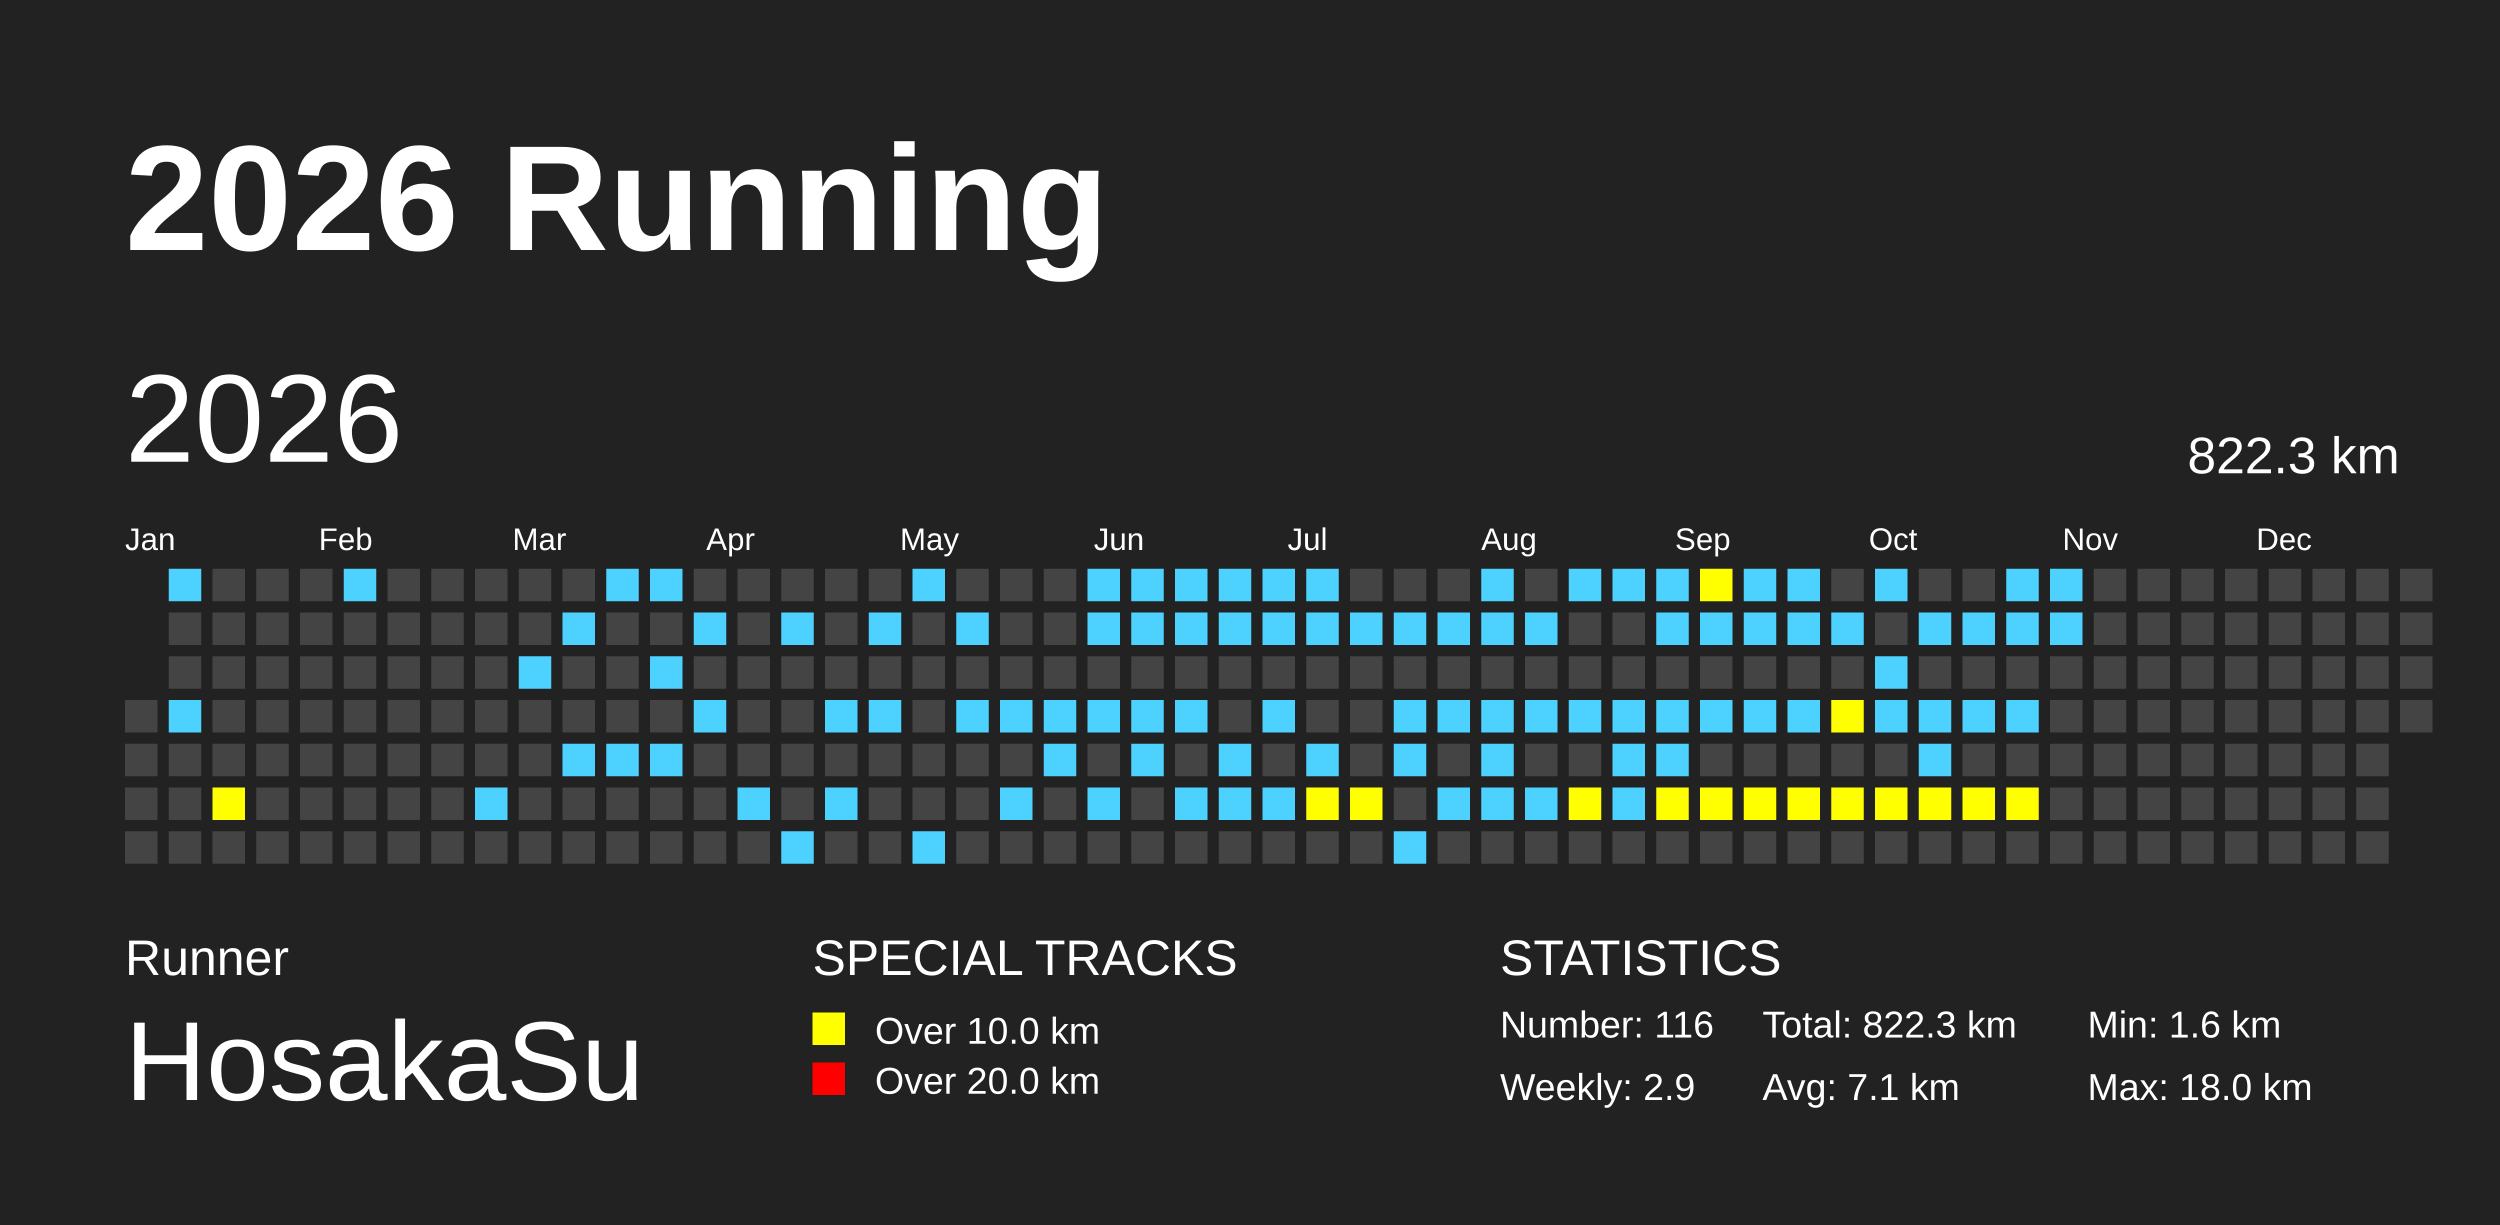
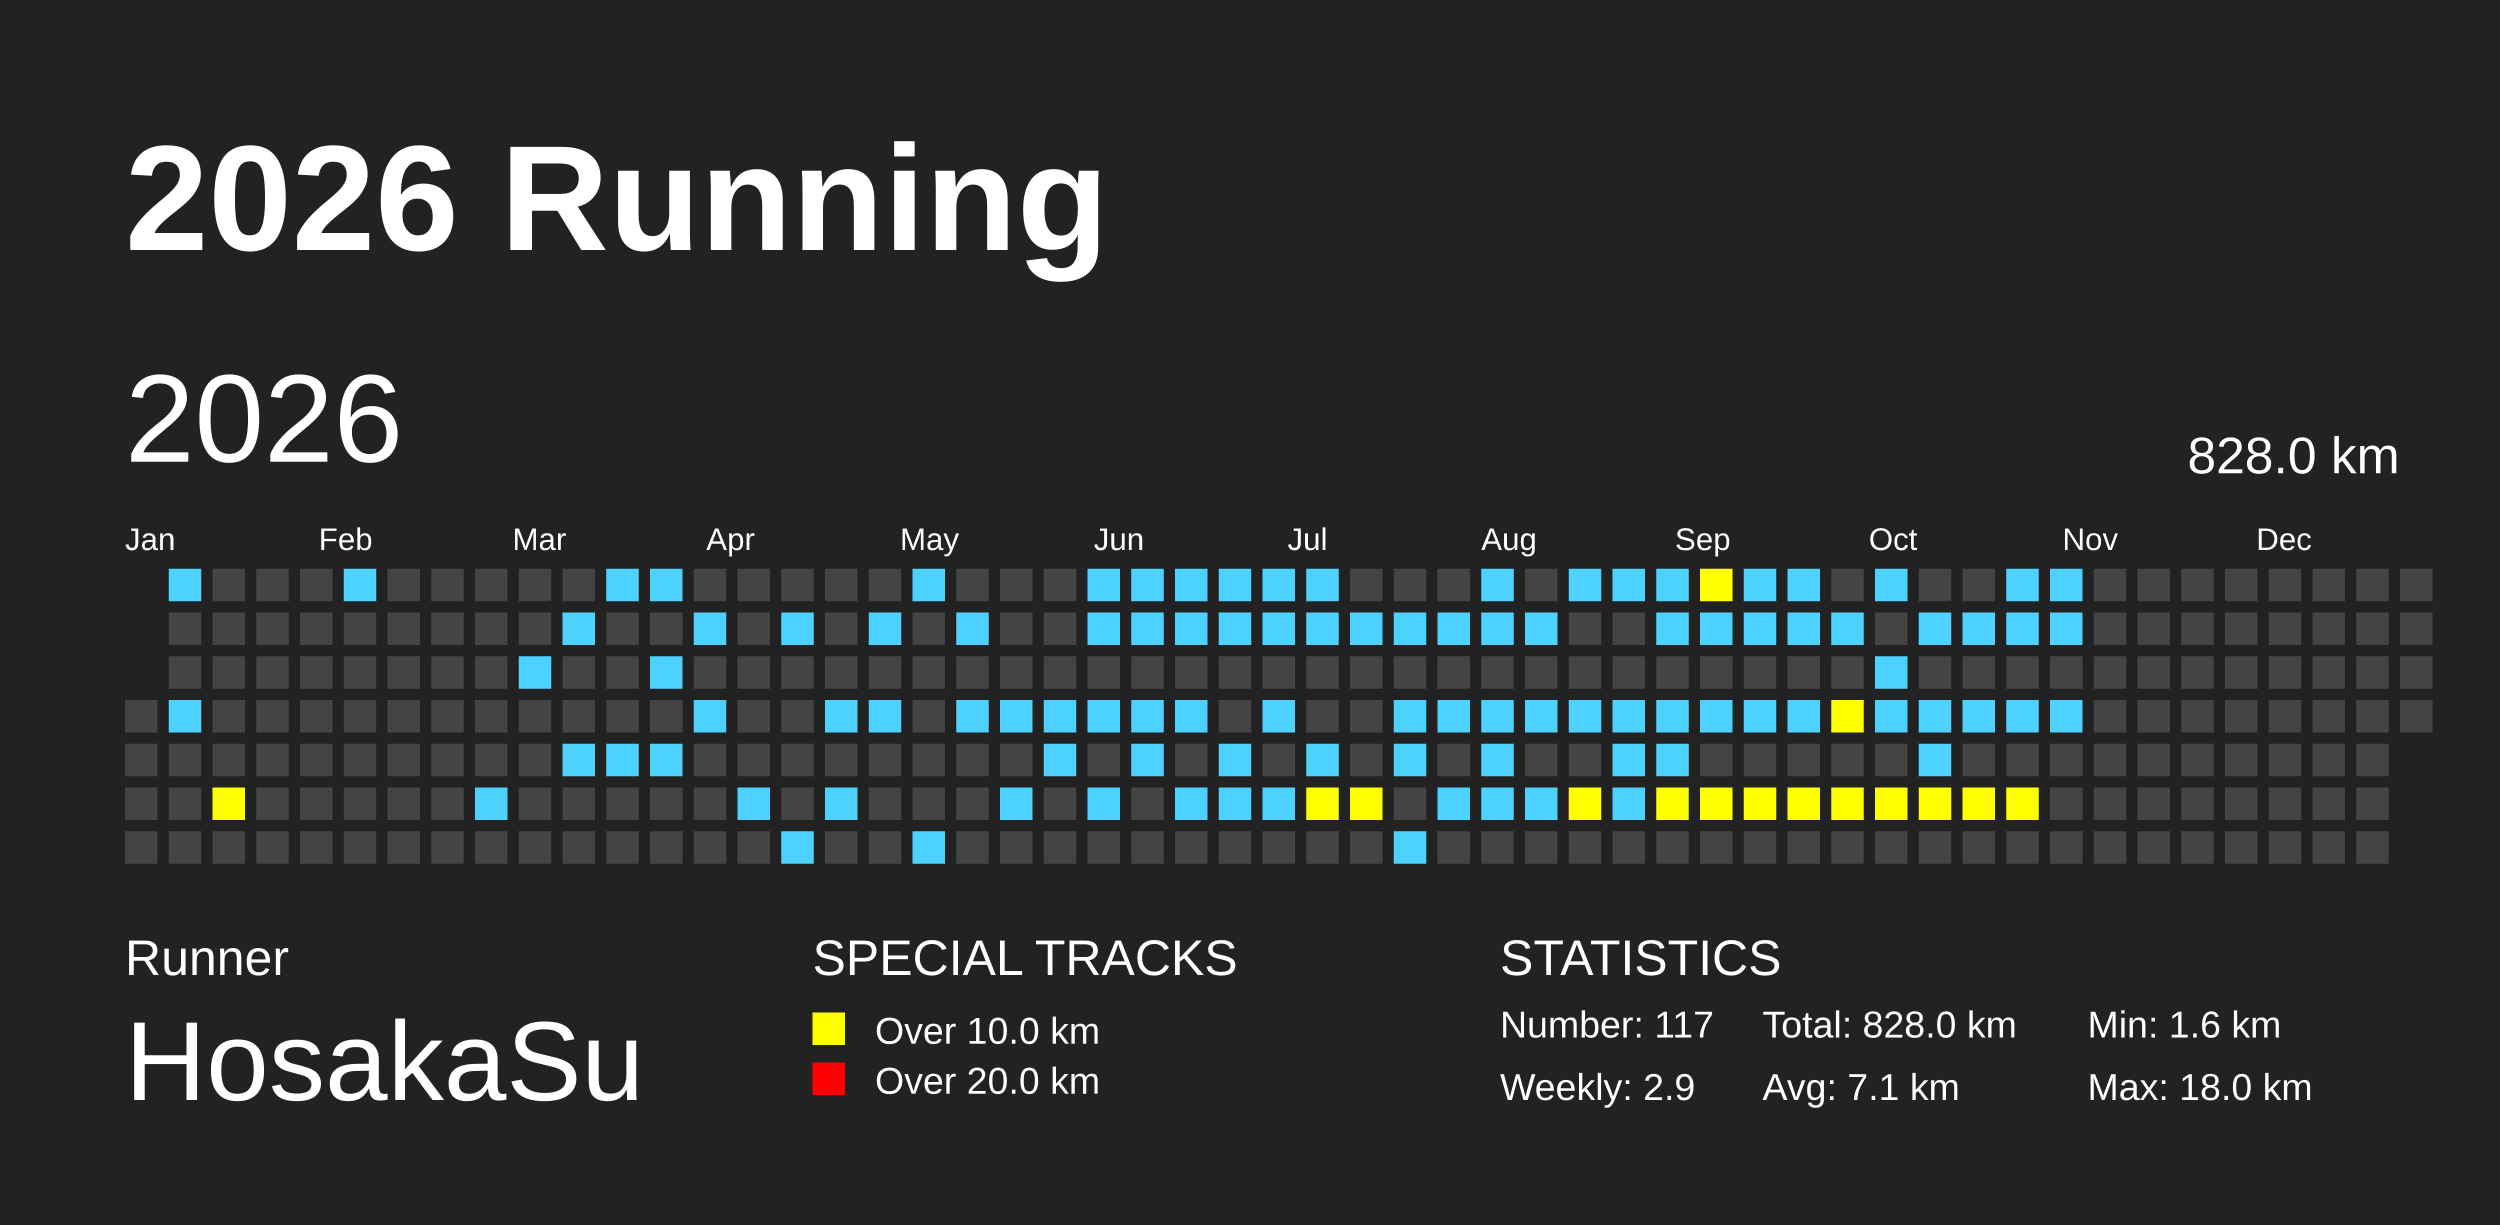
<svg xmlns="http://www.w3.org/2000/svg" baseProfile="full" height="98mm" version="1.1" viewBox="0,0,200,98" width="200mm">
  <defs>
    <pattern height="2" id="indoor-stripe" patternUnits="userSpaceOnUse" width="2">
      <line stroke="white" stroke-opacity="0.45" stroke-width="0.5" x1="0" x2="2" y1="2" y2="0" />
    </pattern>
  </defs>
  <rect fill="#222222" height="98" width="200" x="0" y="0" />
  <text fill="#FFFFFF" style="font-size:12px; font-family:Arial; font-weight:bold;" x="10" y="20">2026 Running</text>
  <text fill="#FFFFFF" style="font-size:4px; font-family:Arial" x="10" y="78">Runner</text>
  <text fill="#FFFFFF" style="font-size:9px; font-family:Arial" x="10" y="88">HosakaSu</text>
  <text fill="#FFFFFF" style="font-size:4px; font-family:Arial" x="65" y="78">SPECIAL TRACKS</text>
  <rect fill="yellow" height="2.6" width="2.6" x="65" y="81" />
  <text fill="#FFFFFF" style="font-size:3px; font-family:Arial" x="70" y="83.5">Over 10.0 km</text>
  <rect fill="red" height="2.6" width="2.6" x="65" y="85" />
  <text fill="#FFFFFF" style="font-size:3px; font-family:Arial" x="70" y="87.5">Over 20.0 km</text>
  <text fill="#FFFFFF" style="font-size:4px; font-family:Arial" x="120" y="78">STATISTICS</text>
-   <text fill="#FFFFFF" style="font-size:3px; font-family:Arial" x="120" y="83">Number: 116</text>
+   <text fill="#FFFFFF" style="font-size:3px; font-family:Arial" x="120" y="83">Number: 117</text>
  <text fill="#FFFFFF" style="font-size:3px; font-family:Arial" x="120" y="88">Weekly: 2.9</text>
-   <text fill="#FFFFFF" style="font-size:3px; font-family:Arial" x="141" y="83">Total: 822.3 km</text>
+   <text fill="#FFFFFF" style="font-size:3px; font-family:Arial" x="141" y="83">Total: 828.0 km</text>
  <text fill="#FFFFFF" style="font-size:3px; font-family:Arial" x="141" y="88">Avg: 7.1 km</text>
  <text fill="#FFFFFF" style="font-size:3px; font-family:Arial" x="167" y="83">Min: 1.6 km</text>
  <text fill="#FFFFFF" style="font-size:3px; font-family:Arial" x="167" y="88">Max: 18.0 km</text>
  <text dominant-baseline="hanging" fill="#FFFFFF" style="font-size:10.0px; font-family:Arial;" x="10" y="30">2026</text>
-   <text dominant-baseline="hanging" fill="#FFFFFF" style="font-size:4.125px; font-family:Arial;" x="175" y="35">822.3 km</text>
+   <text dominant-baseline="hanging" fill="#FFFFFF" style="font-size:4.125px; font-family:Arial;" x="175" y="35">828.0 km</text>
  <text fill="#FFFFFF" style="font-size:2.5px; font-family:Arial" x="10.0" y="44">Jan</text>
  <text fill="#FFFFFF" style="font-size:2.5px; font-family:Arial" x="25.5" y="44">Feb</text>
  <text fill="#FFFFFF" style="font-size:2.5px; font-family:Arial" x="41.0" y="44">Mar</text>
  <text fill="#FFFFFF" style="font-size:2.5px; font-family:Arial" x="56.5" y="44">Apr</text>
  <text fill="#FFFFFF" style="font-size:2.5px; font-family:Arial" x="72.0" y="44">May</text>
  <text fill="#FFFFFF" style="font-size:2.5px; font-family:Arial" x="87.5" y="44">Jun</text>
  <text fill="#FFFFFF" style="font-size:2.5px; font-family:Arial" x="103.0" y="44">Jul</text>
  <text fill="#FFFFFF" style="font-size:2.5px; font-family:Arial" x="118.5" y="44">Aug</text>
  <text fill="#FFFFFF" style="font-size:2.5px; font-family:Arial" x="134.0" y="44">Sep</text>
  <text fill="#FFFFFF" style="font-size:2.5px; font-family:Arial" x="149.5" y="44">Oct</text>
  <text fill="#FFFFFF" style="font-size:2.5px; font-family:Arial" x="165.0" y="44">Nov</text>
  <text fill="#FFFFFF" style="font-size:2.5px; font-family:Arial" x="180.5" y="44">Dec</text>
  <rect fill="#444444" height="2.6" width="2.6" x="10.0" y="56.0" />
  <rect fill="#444444" height="2.6" width="2.6" x="10.0" y="59.5" />
  <rect fill="#444444" height="2.6" width="2.6" x="10.0" y="63.0" />
  <rect fill="#444444" height="2.6" width="2.6" x="10.0" y="66.5" />
  <rect fill="#4DD2FF" height="2.6" width="2.6" x="13.5" y="45.5" />
  <rect fill="#444444" height="2.6" width="2.6" x="13.5" y="49.0" />
  <rect fill="#444444" height="2.6" width="2.6" x="13.5" y="52.5" />
  <rect fill="#4DD2FF" height="2.6" width="2.6" x="13.5" y="56.0" />
  <rect fill="#444444" height="2.6" width="2.6" x="13.5" y="59.5" />
  <rect fill="#444444" height="2.6" width="2.6" x="13.5" y="63.0" />
  <rect fill="#444444" height="2.6" width="2.6" x="13.5" y="66.5" />
  <rect fill="#444444" height="2.6" width="2.6" x="17.0" y="45.5" />
  <rect fill="#444444" height="2.6" width="2.6" x="17.0" y="49.0" />
  <rect fill="#444444" height="2.6" width="2.6" x="17.0" y="52.5" />
  <rect fill="#444444" height="2.6" width="2.6" x="17.0" y="56.0" />
  <rect fill="#444444" height="2.6" width="2.6" x="17.0" y="59.5" />
  <rect fill="yellow" height="2.6" width="2.6" x="17.0" y="63.0" />
  <rect fill="#444444" height="2.6" width="2.6" x="17.0" y="66.5" />
  <rect fill="#444444" height="2.6" width="2.6" x="20.5" y="45.5" />
  <rect fill="#444444" height="2.6" width="2.6" x="20.5" y="49.0" />
  <rect fill="#444444" height="2.6" width="2.6" x="20.5" y="52.5" />
  <rect fill="#444444" height="2.6" width="2.6" x="20.5" y="56.0" />
  <rect fill="#444444" height="2.6" width="2.6" x="20.5" y="59.5" />
  <rect fill="#444444" height="2.6" width="2.6" x="20.5" y="63.0" />
  <rect fill="#444444" height="2.6" width="2.6" x="20.5" y="66.5" />
  <rect fill="#444444" height="2.6" width="2.6" x="24.0" y="45.5" />
  <rect fill="#444444" height="2.6" width="2.6" x="24.0" y="49.0" />
  <rect fill="#444444" height="2.6" width="2.6" x="24.0" y="52.5" />
  <rect fill="#444444" height="2.6" width="2.6" x="24.0" y="56.0" />
  <rect fill="#444444" height="2.6" width="2.6" x="24.0" y="59.5" />
  <rect fill="#444444" height="2.6" width="2.6" x="24.0" y="63.0" />
  <rect fill="#444444" height="2.6" width="2.6" x="24.0" y="66.5" />
  <rect fill="#4DD2FF" height="2.6" width="2.6" x="27.5" y="45.5" />
  <rect fill="#444444" height="2.6" width="2.6" x="27.5" y="49.0" />
  <rect fill="#444444" height="2.6" width="2.6" x="27.5" y="52.5" />
  <rect fill="#444444" height="2.6" width="2.6" x="27.5" y="56.0" />
  <rect fill="#444444" height="2.6" width="2.6" x="27.5" y="59.5" />
  <rect fill="#444444" height="2.6" width="2.6" x="27.5" y="63.0" />
  <rect fill="#444444" height="2.6" width="2.6" x="27.5" y="66.5" />
  <rect fill="#444444" height="2.6" width="2.6" x="31.0" y="45.5" />
  <rect fill="#444444" height="2.6" width="2.6" x="31.0" y="49.0" />
  <rect fill="#444444" height="2.6" width="2.6" x="31.0" y="52.5" />
  <rect fill="#444444" height="2.6" width="2.6" x="31.0" y="56.0" />
  <rect fill="#444444" height="2.6" width="2.6" x="31.0" y="59.5" />
  <rect fill="#444444" height="2.6" width="2.6" x="31.0" y="63.0" />
  <rect fill="#444444" height="2.6" width="2.6" x="31.0" y="66.5" />
  <rect fill="#444444" height="2.6" width="2.6" x="34.5" y="45.5" />
  <rect fill="#444444" height="2.6" width="2.6" x="34.5" y="49.0" />
  <rect fill="#444444" height="2.6" width="2.6" x="34.5" y="52.5" />
  <rect fill="#444444" height="2.6" width="2.6" x="34.5" y="56.0" />
  <rect fill="#444444" height="2.6" width="2.6" x="34.5" y="59.5" />
  <rect fill="#444444" height="2.6" width="2.6" x="34.5" y="63.0" />
  <rect fill="#444444" height="2.6" width="2.6" x="34.5" y="66.5" />
  <rect fill="#444444" height="2.6" width="2.6" x="38.0" y="45.5" />
  <rect fill="#444444" height="2.6" width="2.6" x="38.0" y="49.0" />
  <rect fill="#444444" height="2.6" width="2.6" x="38.0" y="52.5" />
  <rect fill="#444444" height="2.6" width="2.6" x="38.0" y="56.0" />
  <rect fill="#444444" height="2.6" width="2.6" x="38.0" y="59.5" />
  <rect fill="#4DD2FF" height="2.6" width="2.6" x="38.0" y="63.0" />
  <rect fill="#444444" height="2.6" width="2.6" x="38.0" y="66.5" />
  <rect fill="#444444" height="2.6" width="2.6" x="41.5" y="45.5" />
  <rect fill="#444444" height="2.6" width="2.6" x="41.5" y="49.0" />
  <rect fill="#4DD2FF" height="2.6" width="2.6" x="41.5" y="52.5" />
  <rect fill="#444444" height="2.6" width="2.6" x="41.5" y="56.0" />
  <rect fill="#444444" height="2.6" width="2.6" x="41.5" y="59.5" />
  <rect fill="#444444" height="2.6" width="2.6" x="41.5" y="63.0" />
  <rect fill="#444444" height="2.6" width="2.6" x="41.5" y="66.5" />
  <rect fill="#444444" height="2.6" width="2.6" x="45.0" y="45.5" />
  <rect fill="#4DD2FF" height="2.6" width="2.6" x="45.0" y="49.0" />
  <rect fill="#444444" height="2.6" width="2.6" x="45.0" y="52.5" />
  <rect fill="#444444" height="2.6" width="2.6" x="45.0" y="56.0" />
  <rect fill="#4DD2FF" height="2.6" width="2.6" x="45.0" y="59.5" />
  <rect fill="#444444" height="2.6" width="2.6" x="45.0" y="63.0" />
  <rect fill="#444444" height="2.6" width="2.6" x="45.0" y="66.5" />
  <rect fill="#4DD2FF" height="2.6" width="2.6" x="48.5" y="45.5" />
  <rect fill="#444444" height="2.6" width="2.6" x="48.5" y="49.0" />
  <rect fill="#444444" height="2.6" width="2.6" x="48.5" y="52.5" />
  <rect fill="#444444" height="2.6" width="2.6" x="48.5" y="56.0" />
  <rect fill="#4DD2FF" height="2.6" width="2.6" x="48.5" y="59.5" />
  <rect fill="#444444" height="2.6" width="2.6" x="48.5" y="63.0" />
  <rect fill="#444444" height="2.6" width="2.6" x="48.5" y="66.5" />
  <rect fill="#4DD2FF" height="2.6" width="2.6" x="52.0" y="45.5" />
  <rect fill="#444444" height="2.6" width="2.6" x="52.0" y="49.0" />
  <rect fill="#4DD2FF" height="2.6" width="2.6" x="52.0" y="52.5" />
  <rect fill="#444444" height="2.6" width="2.6" x="52.0" y="56.0" />
  <rect fill="#4DD2FF" height="2.6" width="2.6" x="52.0" y="59.5" />
  <rect fill="#444444" height="2.6" width="2.6" x="52.0" y="63.0" />
  <rect fill="#444444" height="2.6" width="2.6" x="52.0" y="66.5" />
  <rect fill="#444444" height="2.6" width="2.6" x="55.5" y="45.5" />
  <rect fill="#4DD2FF" height="2.6" width="2.6" x="55.5" y="49.0" />
  <rect fill="#444444" height="2.6" width="2.6" x="55.5" y="52.5" />
  <rect fill="#4DD2FF" height="2.6" width="2.6" x="55.5" y="56.0" />
  <rect fill="#444444" height="2.6" width="2.6" x="55.5" y="59.5" />
  <rect fill="#444444" height="2.6" width="2.6" x="55.5" y="63.0" />
  <rect fill="#444444" height="2.6" width="2.6" x="55.5" y="66.5" />
  <rect fill="#444444" height="2.6" width="2.6" x="59.0" y="45.5" />
  <rect fill="#444444" height="2.6" width="2.6" x="59.0" y="49.0" />
  <rect fill="#444444" height="2.6" width="2.6" x="59.0" y="52.5" />
  <rect fill="#444444" height="2.6" width="2.6" x="59.0" y="56.0" />
  <rect fill="#444444" height="2.6" width="2.6" x="59.0" y="59.5" />
  <rect fill="#4DD2FF" height="2.6" width="2.6" x="59.0" y="63.0" />
  <rect fill="#444444" height="2.6" width="2.6" x="59.0" y="66.5" />
  <rect fill="#444444" height="2.6" width="2.6" x="62.5" y="45.5" />
  <rect fill="#4DD2FF" height="2.6" width="2.6" x="62.5" y="49.0" />
  <rect fill="#444444" height="2.6" width="2.6" x="62.5" y="52.5" />
  <rect fill="#444444" height="2.6" width="2.6" x="62.5" y="56.0" />
  <rect fill="#444444" height="2.6" width="2.6" x="62.5" y="59.5" />
  <rect fill="#444444" height="2.6" width="2.6" x="62.5" y="63.0" />
  <rect fill="#4DD2FF" height="2.6" width="2.6" x="62.5" y="66.5" />
  <rect fill="#444444" height="2.6" width="2.6" x="66.0" y="45.5" />
  <rect fill="#444444" height="2.6" width="2.6" x="66.0" y="49.0" />
  <rect fill="#444444" height="2.6" width="2.6" x="66.0" y="52.5" />
  <rect fill="#4DD2FF" height="2.6" width="2.6" x="66.0" y="56.0" />
  <rect fill="#444444" height="2.6" width="2.6" x="66.0" y="59.5" />
  <rect fill="#4DD2FF" height="2.6" width="2.6" x="66.0" y="63.0" />
  <rect fill="#444444" height="2.6" width="2.6" x="66.0" y="66.5" />
  <rect fill="#444444" height="2.6" width="2.6" x="69.5" y="45.5" />
  <rect fill="#4DD2FF" height="2.6" width="2.6" x="69.5" y="49.0" />
  <rect fill="#444444" height="2.6" width="2.6" x="69.5" y="52.5" />
  <rect fill="#4DD2FF" height="2.6" width="2.6" x="69.5" y="56.0" />
  <rect fill="#444444" height="2.6" width="2.6" x="69.5" y="59.5" />
  <rect fill="#444444" height="2.6" width="2.6" x="69.5" y="63.0" />
  <rect fill="#444444" height="2.6" width="2.6" x="69.5" y="66.5" />
  <rect fill="#4DD2FF" height="2.6" width="2.6" x="73.0" y="45.5" />
  <rect fill="#444444" height="2.6" width="2.6" x="73.0" y="49.0" />
  <rect fill="#444444" height="2.6" width="2.6" x="73.0" y="52.5" />
  <rect fill="#444444" height="2.6" width="2.6" x="73.0" y="56.0" />
  <rect fill="#444444" height="2.6" width="2.6" x="73.0" y="59.5" />
  <rect fill="#444444" height="2.6" width="2.6" x="73.0" y="63.0" />
  <rect fill="#4DD2FF" height="2.6" width="2.6" x="73.0" y="66.5" />
  <rect fill="#444444" height="2.6" width="2.6" x="76.5" y="45.5" />
  <rect fill="#4DD2FF" height="2.6" width="2.6" x="76.5" y="49.0" />
  <rect fill="#444444" height="2.6" width="2.6" x="76.5" y="52.5" />
  <rect fill="#4DD2FF" height="2.6" width="2.6" x="76.5" y="56.0" />
  <rect fill="#444444" height="2.6" width="2.6" x="76.5" y="59.5" />
  <rect fill="#444444" height="2.6" width="2.6" x="76.5" y="63.0" />
  <rect fill="#444444" height="2.6" width="2.6" x="76.5" y="66.5" />
  <rect fill="#444444" height="2.6" width="2.6" x="80.0" y="45.5" />
  <rect fill="#444444" height="2.6" width="2.6" x="80.0" y="49.0" />
  <rect fill="#444444" height="2.6" width="2.6" x="80.0" y="52.5" />
  <rect fill="#4DD2FF" height="2.6" width="2.6" x="80.0" y="56.0" />
  <rect fill="#444444" height="2.6" width="2.6" x="80.0" y="59.5" />
  <rect fill="#4DD2FF" height="2.6" width="2.6" x="80.0" y="63.0" />
  <rect fill="#444444" height="2.6" width="2.6" x="80.0" y="66.5" />
  <rect fill="#444444" height="2.6" width="2.6" x="83.5" y="45.5" />
  <rect fill="#444444" height="2.6" width="2.6" x="83.5" y="49.0" />
  <rect fill="#444444" height="2.6" width="2.6" x="83.5" y="52.5" />
  <rect fill="#4DD2FF" height="2.6" width="2.6" x="83.5" y="56.0" />
  <rect fill="#4DD2FF" height="2.6" width="2.6" x="83.5" y="59.5" />
  <rect fill="#444444" height="2.6" width="2.6" x="83.5" y="63.0" />
  <rect fill="#444444" height="2.6" width="2.6" x="83.5" y="66.5" />
  <rect fill="#4DD2FF" height="2.6" width="2.6" x="87.0" y="45.5" />
  <rect fill="#4DD2FF" height="2.6" width="2.6" x="87.0" y="49.0" />
  <rect fill="#444444" height="2.6" width="2.6" x="87.0" y="52.5" />
  <rect fill="#4DD2FF" height="2.6" width="2.6" x="87.0" y="56.0" />
  <rect fill="#444444" height="2.6" width="2.6" x="87.0" y="59.5" />
  <rect fill="#4DD2FF" height="2.6" width="2.6" x="87.0" y="63.0" />
  <rect fill="#444444" height="2.6" width="2.6" x="87.0" y="66.5" />
  <rect fill="#4DD2FF" height="2.6" width="2.6" x="90.5" y="45.5" />
  <rect fill="#4DD2FF" height="2.6" width="2.6" x="90.5" y="49.0" />
  <rect fill="#444444" height="2.6" width="2.6" x="90.5" y="52.5" />
  <rect fill="#4DD2FF" height="2.6" width="2.6" x="90.5" y="56.0" />
  <rect fill="#4DD2FF" height="2.6" width="2.6" x="90.5" y="59.5" />
  <rect fill="#444444" height="2.6" width="2.6" x="90.5" y="63.0" />
  <rect fill="#444444" height="2.6" width="2.6" x="90.5" y="66.5" />
  <rect fill="#4DD2FF" height="2.6" width="2.6" x="94.0" y="45.5" />
  <rect fill="#4DD2FF" height="2.6" width="2.6" x="94.0" y="49.0" />
  <rect fill="#444444" height="2.6" width="2.6" x="94.0" y="52.5" />
  <rect fill="#4DD2FF" height="2.6" width="2.6" x="94.0" y="56.0" />
  <rect fill="#444444" height="2.6" width="2.6" x="94.0" y="59.5" />
  <rect fill="#4DD2FF" height="2.6" width="2.6" x="94.0" y="63.0" />
  <rect fill="#444444" height="2.6" width="2.6" x="94.0" y="66.5" />
  <rect fill="#4DD2FF" height="2.6" width="2.6" x="97.5" y="45.5" />
  <rect fill="#4DD2FF" height="2.6" width="2.6" x="97.5" y="49.0" />
  <rect fill="#444444" height="2.6" width="2.6" x="97.5" y="52.5" />
  <rect fill="#444444" height="2.6" width="2.6" x="97.5" y="56.0" />
  <rect fill="#4DD2FF" height="2.6" width="2.6" x="97.5" y="59.5" />
  <rect fill="#4DD2FF" height="2.6" width="2.6" x="97.5" y="63.0" />
  <rect fill="#444444" height="2.6" width="2.6" x="97.5" y="66.5" />
  <rect fill="#4DD2FF" height="2.6" width="2.6" x="101.0" y="45.5" />
  <rect fill="#4DD2FF" height="2.6" width="2.6" x="101.0" y="49.0" />
  <rect fill="#444444" height="2.6" width="2.6" x="101.0" y="52.5" />
  <rect fill="#4DD2FF" height="2.6" width="2.6" x="101.0" y="56.0" />
  <rect fill="#444444" height="2.6" width="2.6" x="101.0" y="59.5" />
  <rect fill="#4DD2FF" height="2.6" width="2.6" x="101.0" y="63.0" />
  <rect fill="#444444" height="2.6" width="2.6" x="101.0" y="66.5" />
  <rect fill="#4DD2FF" height="2.6" width="2.6" x="104.5" y="45.5" />
  <rect fill="#4DD2FF" height="2.6" width="2.6" x="104.5" y="49.0" />
  <rect fill="#444444" height="2.6" width="2.6" x="104.5" y="52.5" />
  <rect fill="#444444" height="2.6" width="2.6" x="104.5" y="56.0" />
  <rect fill="#4DD2FF" height="2.6" width="2.6" x="104.5" y="59.5" />
  <rect fill="yellow" height="2.6" width="2.6" x="104.5" y="63.0" />
  <rect fill="#444444" height="2.6" width="2.6" x="104.5" y="66.5" />
  <rect fill="#444444" height="2.6" width="2.6" x="108.0" y="45.5" />
  <rect fill="#4DD2FF" height="2.6" width="2.6" x="108.0" y="49.0" />
  <rect fill="#444444" height="2.6" width="2.6" x="108.0" y="52.5" />
  <rect fill="#444444" height="2.6" width="2.6" x="108.0" y="56.0" />
  <rect fill="#444444" height="2.6" width="2.6" x="108.0" y="59.5" />
  <rect fill="yellow" height="2.6" width="2.6" x="108.0" y="63.0" />
  <rect fill="#444444" height="2.6" width="2.6" x="108.0" y="66.5" />
  <rect fill="#444444" height="2.6" width="2.6" x="111.5" y="45.5" />
  <rect fill="#4DD2FF" height="2.6" width="2.6" x="111.5" y="49.0" />
  <rect fill="#444444" height="2.6" width="2.6" x="111.5" y="52.5" />
  <rect fill="#4DD2FF" height="2.6" width="2.6" x="111.5" y="56.0" />
  <rect fill="#4DD2FF" height="2.6" width="2.6" x="111.5" y="59.5" />
  <rect fill="#444444" height="2.6" width="2.6" x="111.5" y="63.0" />
  <rect fill="#4DD2FF" height="2.6" width="2.6" x="111.5" y="66.5" />
  <rect fill="#444444" height="2.6" width="2.6" x="115.0" y="45.5" />
  <rect fill="#4DD2FF" height="2.6" width="2.6" x="115.0" y="49.0" />
  <rect fill="#444444" height="2.6" width="2.6" x="115.0" y="52.5" />
  <rect fill="#4DD2FF" height="2.6" width="2.6" x="115.0" y="56.0" />
  <rect fill="#444444" height="2.6" width="2.6" x="115.0" y="59.5" />
  <rect fill="#4DD2FF" height="2.6" width="2.6" x="115.0" y="63.0" />
  <rect fill="#444444" height="2.6" width="2.6" x="115.0" y="66.5" />
  <rect fill="#4DD2FF" height="2.6" width="2.6" x="118.5" y="45.5" />
  <rect fill="#4DD2FF" height="2.6" width="2.6" x="118.5" y="49.0" />
  <rect fill="#444444" height="2.6" width="2.6" x="118.5" y="52.5" />
  <rect fill="#4DD2FF" height="2.6" width="2.6" x="118.5" y="56.0" />
  <rect fill="#4DD2FF" height="2.6" width="2.6" x="118.5" y="59.5" />
  <rect fill="#4DD2FF" height="2.6" width="2.6" x="118.5" y="63.0" />
  <rect fill="#444444" height="2.6" width="2.6" x="118.5" y="66.5" />
  <rect fill="#444444" height="2.6" width="2.6" x="122.0" y="45.5" />
  <rect fill="#4DD2FF" height="2.6" width="2.6" x="122.0" y="49.0" />
  <rect fill="#444444" height="2.6" width="2.6" x="122.0" y="52.5" />
  <rect fill="#4DD2FF" height="2.6" width="2.6" x="122.0" y="56.0" />
  <rect fill="#444444" height="2.6" width="2.6" x="122.0" y="59.5" />
  <rect fill="#4DD2FF" height="2.6" width="2.6" x="122.0" y="63.0" />
  <rect fill="#444444" height="2.6" width="2.6" x="122.0" y="66.5" />
  <rect fill="#4DD2FF" height="2.6" width="2.6" x="125.5" y="45.5" />
  <rect fill="#444444" height="2.6" width="2.6" x="125.5" y="49.0" />
  <rect fill="#444444" height="2.6" width="2.6" x="125.5" y="52.5" />
  <rect fill="#4DD2FF" height="2.6" width="2.6" x="125.5" y="56.0" />
  <rect fill="#444444" height="2.6" width="2.6" x="125.5" y="59.5" />
  <rect fill="yellow" height="2.6" width="2.6" x="125.5" y="63.0" />
  <rect fill="#444444" height="2.6" width="2.6" x="125.5" y="66.5" />
  <rect fill="#4DD2FF" height="2.6" width="2.6" x="129.0" y="45.5" />
  <rect fill="#444444" height="2.6" width="2.6" x="129.0" y="49.0" />
  <rect fill="#444444" height="2.6" width="2.6" x="129.0" y="52.5" />
  <rect fill="#4DD2FF" height="2.6" width="2.6" x="129.0" y="56.0" />
  <rect fill="#4DD2FF" height="2.6" width="2.6" x="129.0" y="59.5" />
  <rect fill="#4DD2FF" height="2.6" width="2.6" x="129.0" y="63.0" />
  <rect fill="#444444" height="2.6" width="2.6" x="129.0" y="66.5" />
  <rect fill="#4DD2FF" height="2.6" width="2.6" x="132.5" y="45.5" />
  <rect fill="#4DD2FF" height="2.6" width="2.6" x="132.5" y="49.0" />
  <rect fill="#444444" height="2.6" width="2.6" x="132.5" y="52.5" />
  <rect fill="#4DD2FF" height="2.6" width="2.6" x="132.5" y="56.0" />
  <rect fill="#4DD2FF" height="2.6" width="2.6" x="132.5" y="59.5" />
  <rect fill="yellow" height="2.6" width="2.6" x="132.5" y="63.0" />
  <rect fill="#444444" height="2.6" width="2.6" x="132.5" y="66.5" />
  <rect fill="yellow" height="2.6" width="2.6" x="136.0" y="45.5" />
  <rect fill="#4DD2FF" height="2.6" width="2.6" x="136.0" y="49.0" />
  <rect fill="#444444" height="2.6" width="2.6" x="136.0" y="52.5" />
  <rect fill="#4DD2FF" height="2.6" width="2.6" x="136.0" y="56.0" />
  <rect fill="#444444" height="2.6" width="2.6" x="136.0" y="59.5" />
  <rect fill="yellow" height="2.6" width="2.6" x="136.0" y="63.0" />
  <rect fill="#444444" height="2.6" width="2.6" x="136.0" y="66.5" />
  <rect fill="#4DD2FF" height="2.6" width="2.6" x="139.5" y="45.5" />
  <rect fill="#4DD2FF" height="2.6" width="2.6" x="139.5" y="49.0" />
  <rect fill="#444444" height="2.6" width="2.6" x="139.5" y="52.5" />
  <rect fill="#4DD2FF" height="2.6" width="2.6" x="139.5" y="56.0" />
  <rect fill="#444444" height="2.6" width="2.6" x="139.5" y="59.5" />
  <rect fill="yellow" height="2.6" width="2.6" x="139.5" y="63.0" />
  <rect fill="#444444" height="2.6" width="2.6" x="139.5" y="66.5" />
  <rect fill="#4DD2FF" height="2.6" width="2.6" x="143.0" y="45.5" />
  <rect fill="#4DD2FF" height="2.6" width="2.6" x="143.0" y="49.0" />
  <rect fill="#444444" height="2.6" width="2.6" x="143.0" y="52.5" />
  <rect fill="#4DD2FF" height="2.6" width="2.6" x="143.0" y="56.0" />
  <rect fill="#444444" height="2.6" width="2.6" x="143.0" y="59.5" />
  <rect fill="yellow" height="2.6" width="2.6" x="143.0" y="63.0" />
  <rect fill="#444444" height="2.6" width="2.6" x="143.0" y="66.5" />
  <rect fill="#444444" height="2.6" width="2.6" x="146.5" y="45.5" />
  <rect fill="#4DD2FF" height="2.6" width="2.6" x="146.5" y="49.0" />
  <rect fill="#444444" height="2.6" width="2.6" x="146.5" y="52.5" />
  <rect fill="yellow" height="2.6" width="2.6" x="146.5" y="56.0" />
  <rect fill="#444444" height="2.6" width="2.6" x="146.5" y="59.5" />
  <rect fill="yellow" height="2.6" width="2.6" x="146.5" y="63.0" />
  <rect fill="#444444" height="2.6" width="2.6" x="146.5" y="66.5" />
  <rect fill="#4DD2FF" height="2.6" width="2.6" x="150.0" y="45.5" />
  <rect fill="#444444" height="2.6" width="2.6" x="150.0" y="49.0" />
  <rect fill="#4DD2FF" height="2.6" width="2.6" x="150.0" y="52.5" />
  <rect fill="#4DD2FF" height="2.6" width="2.6" x="150.0" y="56.0" />
  <rect fill="#444444" height="2.6" width="2.6" x="150.0" y="59.5" />
  <rect fill="yellow" height="2.6" width="2.6" x="150.0" y="63.0" />
  <rect fill="#444444" height="2.6" width="2.6" x="150.0" y="66.5" />
  <rect fill="#444444" height="2.6" width="2.6" x="153.5" y="45.5" />
  <rect fill="#4DD2FF" height="2.6" width="2.6" x="153.5" y="49.0" />
  <rect fill="#444444" height="2.6" width="2.6" x="153.5" y="52.5" />
  <rect fill="#4DD2FF" height="2.6" width="2.6" x="153.5" y="56.0" />
  <rect fill="#4DD2FF" height="2.6" width="2.6" x="153.5" y="59.5" />
  <rect fill="yellow" height="2.6" width="2.6" x="153.5" y="63.0" />
  <rect fill="#444444" height="2.6" width="2.6" x="153.5" y="66.5" />
  <rect fill="#444444" height="2.6" width="2.6" x="157.0" y="45.5" />
  <rect fill="#4DD2FF" height="2.6" width="2.6" x="157.0" y="49.0" />
  <rect fill="#444444" height="2.6" width="2.6" x="157.0" y="52.5" />
  <rect fill="#4DD2FF" height="2.6" width="2.6" x="157.0" y="56.0" />
  <rect fill="#444444" height="2.6" width="2.6" x="157.0" y="59.5" />
  <rect fill="yellow" height="2.6" width="2.6" x="157.0" y="63.0" />
  <rect fill="#444444" height="2.6" width="2.6" x="157.0" y="66.5" />
  <rect fill="#4DD2FF" height="2.6" width="2.6" x="160.5" y="45.5" />
  <rect fill="#4DD2FF" height="2.6" width="2.6" x="160.5" y="49.0" />
  <rect fill="#444444" height="2.6" width="2.6" x="160.5" y="52.5" />
  <rect fill="#4DD2FF" height="2.6" width="2.6" x="160.5" y="56.0" />
  <rect fill="#444444" height="2.6" width="2.6" x="160.5" y="59.5" />
  <rect fill="yellow" height="2.6" width="2.6" x="160.5" y="63.0" />
  <rect fill="#444444" height="2.6" width="2.6" x="160.5" y="66.5" />
  <rect fill="#4DD2FF" height="2.6" width="2.6" x="164.0" y="45.5" />
  <rect fill="#4DD2FF" height="2.6" width="2.6" x="164.0" y="49.0" />
  <rect fill="#444444" height="2.6" width="2.6" x="164.0" y="52.5" />
-   <rect fill="#444444" height="2.6" width="2.6" x="164.0" y="56.0" />
+   <rect fill="#4DD2FF" height="2.6" width="2.6" x="164.0" y="56.0" />
  <rect fill="#444444" height="2.6" width="2.6" x="164.0" y="59.5" />
  <rect fill="#444444" height="2.6" width="2.6" x="164.0" y="63.0" />
  <rect fill="#444444" height="2.6" width="2.6" x="164.0" y="66.5" />
  <rect fill="#444444" height="2.6" width="2.6" x="167.5" y="45.5" />
  <rect fill="#444444" height="2.6" width="2.6" x="167.5" y="49.0" />
  <rect fill="#444444" height="2.6" width="2.6" x="167.5" y="52.5" />
  <rect fill="#444444" height="2.6" width="2.6" x="167.5" y="56.0" />
  <rect fill="#444444" height="2.6" width="2.6" x="167.5" y="59.5" />
  <rect fill="#444444" height="2.6" width="2.6" x="167.5" y="63.0" />
  <rect fill="#444444" height="2.6" width="2.6" x="167.5" y="66.5" />
  <rect fill="#444444" height="2.6" width="2.6" x="171.0" y="45.5" />
  <rect fill="#444444" height="2.6" width="2.6" x="171.0" y="49.0" />
  <rect fill="#444444" height="2.6" width="2.6" x="171.0" y="52.5" />
  <rect fill="#444444" height="2.6" width="2.6" x="171.0" y="56.0" />
  <rect fill="#444444" height="2.6" width="2.6" x="171.0" y="59.5" />
  <rect fill="#444444" height="2.6" width="2.6" x="171.0" y="63.0" />
  <rect fill="#444444" height="2.6" width="2.6" x="171.0" y="66.5" />
  <rect fill="#444444" height="2.6" width="2.6" x="174.5" y="45.5" />
  <rect fill="#444444" height="2.6" width="2.6" x="174.5" y="49.0" />
  <rect fill="#444444" height="2.6" width="2.6" x="174.5" y="52.5" />
  <rect fill="#444444" height="2.6" width="2.6" x="174.5" y="56.0" />
  <rect fill="#444444" height="2.6" width="2.6" x="174.5" y="59.5" />
  <rect fill="#444444" height="2.6" width="2.6" x="174.5" y="63.0" />
  <rect fill="#444444" height="2.6" width="2.6" x="174.5" y="66.5" />
  <rect fill="#444444" height="2.6" width="2.6" x="178.0" y="45.5" />
  <rect fill="#444444" height="2.6" width="2.6" x="178.0" y="49.0" />
  <rect fill="#444444" height="2.6" width="2.6" x="178.0" y="52.5" />
  <rect fill="#444444" height="2.6" width="2.6" x="178.0" y="56.0" />
  <rect fill="#444444" height="2.6" width="2.6" x="178.0" y="59.5" />
  <rect fill="#444444" height="2.6" width="2.6" x="178.0" y="63.0" />
  <rect fill="#444444" height="2.6" width="2.6" x="178.0" y="66.5" />
  <rect fill="#444444" height="2.6" width="2.6" x="181.5" y="45.5" />
  <rect fill="#444444" height="2.6" width="2.6" x="181.5" y="49.0" />
  <rect fill="#444444" height="2.6" width="2.6" x="181.5" y="52.5" />
  <rect fill="#444444" height="2.6" width="2.6" x="181.5" y="56.0" />
  <rect fill="#444444" height="2.6" width="2.6" x="181.5" y="59.5" />
  <rect fill="#444444" height="2.6" width="2.6" x="181.5" y="63.0" />
  <rect fill="#444444" height="2.6" width="2.6" x="181.5" y="66.5" />
  <rect fill="#444444" height="2.6" width="2.6" x="185.0" y="45.5" />
  <rect fill="#444444" height="2.6" width="2.6" x="185.0" y="49.0" />
  <rect fill="#444444" height="2.6" width="2.6" x="185.0" y="52.5" />
  <rect fill="#444444" height="2.6" width="2.6" x="185.0" y="56.0" />
  <rect fill="#444444" height="2.6" width="2.6" x="185.0" y="59.5" />
  <rect fill="#444444" height="2.6" width="2.6" x="185.0" y="63.0" />
  <rect fill="#444444" height="2.6" width="2.6" x="185.0" y="66.5" />
  <rect fill="#444444" height="2.6" width="2.6" x="188.5" y="45.5" />
  <rect fill="#444444" height="2.6" width="2.6" x="188.5" y="49.0" />
  <rect fill="#444444" height="2.6" width="2.6" x="188.5" y="52.5" />
  <rect fill="#444444" height="2.6" width="2.6" x="188.5" y="56.0" />
  <rect fill="#444444" height="2.6" width="2.6" x="188.5" y="59.5" />
  <rect fill="#444444" height="2.6" width="2.6" x="188.5" y="63.0" />
  <rect fill="#444444" height="2.6" width="2.6" x="188.5" y="66.5" />
  <rect fill="#444444" height="2.6" width="2.6" x="192.0" y="45.5" />
  <rect fill="#444444" height="2.6" width="2.6" x="192.0" y="49.0" />
  <rect fill="#444444" height="2.6" width="2.6" x="192.0" y="52.5" />
  <rect fill="#444444" height="2.6" width="2.6" x="192.0" y="56.0" />
</svg>
